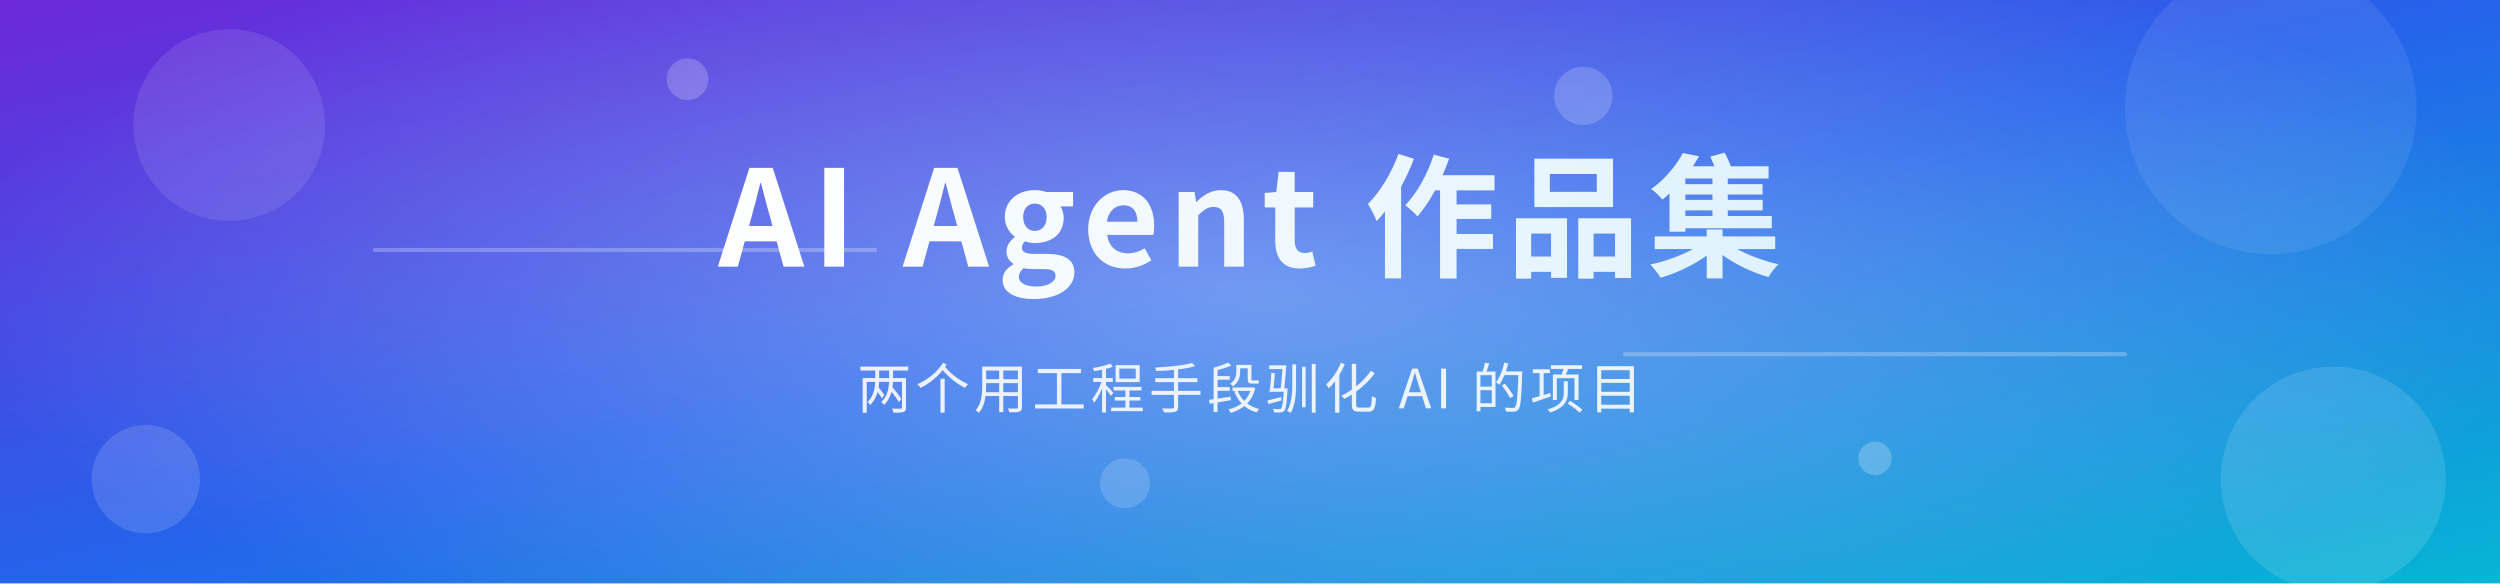
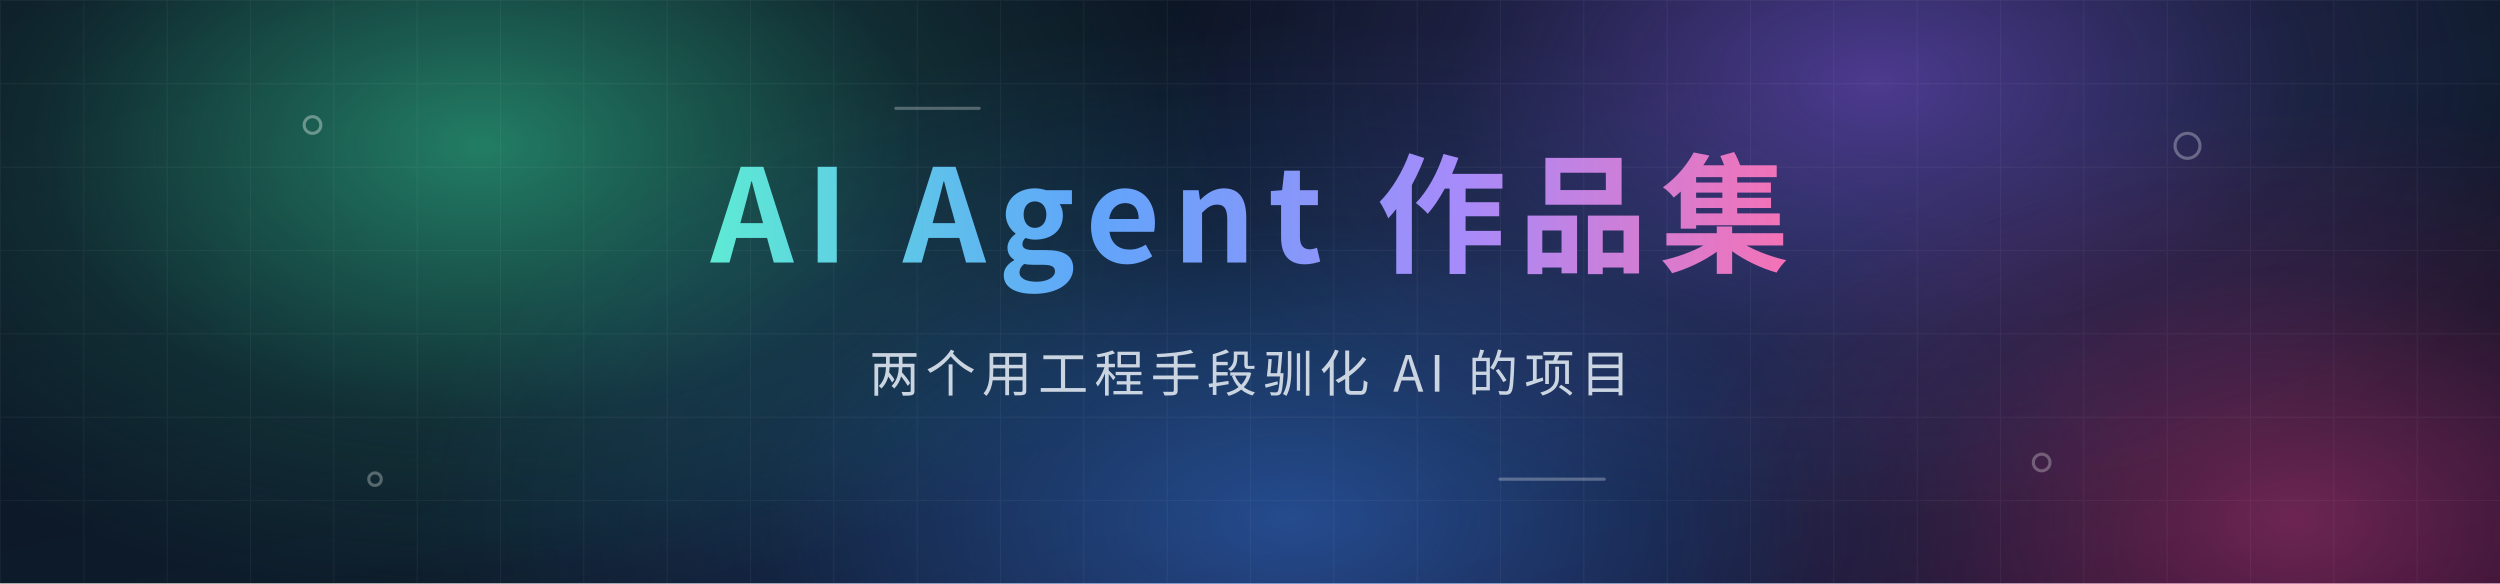
<svg xmlns="http://www.w3.org/2000/svg" width="1200" height="280" viewBox="0 0 1200 280" role="img" aria-label="AI Agent 作品集 — 两个用工程手段驯化 AI 的项目">
  <defs>
-     <linearGradient id="bg" x1="0%" y1="0%" x2="100%" y2="100%">
-       <stop offset="0%" stop-color="#6d28d9" />
-       <stop offset="50%" stop-color="#2563eb" />
-       <stop offset="100%" stop-color="#06b6d4" />
+     <linearGradient id="base" x1="0%" y1="0%" x2="100%" y2="100%">
+       <stop offset="0%" stop-color="#0b1020" />
+       <stop offset="55%" stop-color="#0d1b2a" />
+       <stop offset="100%" stop-color="#12081f" />
    </linearGradient>
-     <linearGradient id="title" x1="0%" y1="0%" x2="100%" y2="0%">
-       <stop offset="0%" stop-color="#ffffff" />
-       <stop offset="100%" stop-color="#e0f2fe" />
+     <radialGradient id="aurora1" cx="50%" cy="50%" r="50%">
+       <stop offset="0%" stop-color="#34d399" stop-opacity="0.55" />
+       <stop offset="60%" stop-color="#34d399" stop-opacity="0.12" />
+       <stop offset="100%" stop-color="#34d399" stop-opacity="0" />
+     </radialGradient>
+     <radialGradient id="aurora2" cx="50%" cy="50%" r="50%">
+       <stop offset="0%" stop-color="#3b82f6" stop-opacity="0.50" />
+       <stop offset="60%" stop-color="#3b82f6" stop-opacity="0.12" />
+       <stop offset="100%" stop-color="#3b82f6" stop-opacity="0" />
+     </radialGradient>
+     <radialGradient id="aurora3" cx="50%" cy="50%" r="50%">
+       <stop offset="0%" stop-color="#8b5cf6" stop-opacity="0.50" />
+       <stop offset="60%" stop-color="#8b5cf6" stop-opacity="0.12" />
+       <stop offset="100%" stop-color="#8b5cf6" stop-opacity="0" />
+     </radialGradient>
+     <radialGradient id="aurora4" cx="50%" cy="50%" r="50%">
+       <stop offset="0%" stop-color="#ec4899" stop-opacity="0.42" />
+       <stop offset="60%" stop-color="#ec4899" stop-opacity="0.10" />
+       <stop offset="100%" stop-color="#ec4899" stop-opacity="0" />
+     </radialGradient>
+     <linearGradient id="titleGrad" x1="0%" y1="0%" x2="100%" y2="0%">
+       <stop offset="0%" stop-color="#5eead4" />
+       <stop offset="35%" stop-color="#60a5fa" />
+       <stop offset="70%" stop-color="#a78bfa" />
+       <stop offset="100%" stop-color="#f472b6" />
    </linearGradient>
-     <radialGradient id="glow" cx="50%" cy="50%" r="50%">
-       <stop offset="0%" stop-color="#ffffff" stop-opacity="0.35" />
-       <stop offset="100%" stop-color="#ffffff" stop-opacity="0" />
-     </radialGradient>
+     <pattern id="grid" width="40" height="40" patternUnits="userSpaceOnUse">
+       <path d="M 40 0 L 0 0 0 40" fill="none" stroke="#ffffff" stroke-opacity="0.045" stroke-width="1" />
+     </pattern>
  </defs>
-   <rect width="1200" height="280" fill="url(#bg)" />
-   <ellipse cx="600" cy="140" rx="620" ry="200" fill="url(#glow)" />
-   <circle cx="110" cy="60" r="46" fill="#ffffff" opacity="0.10" />
-   <circle cx="1090" cy="52" r="70" fill="#ffffff" opacity="0.08" />
-   <circle cx="1120" cy="230" r="54" fill="#ffffff" opacity="0.12" />
-   <circle cx="70" cy="230" r="26" fill="#ffffff" opacity="0.14" />
-   <circle cx="330" cy="38" r="10" fill="#ffffff" opacity="0.20" />
-   <circle cx="760" cy="46" r="14" fill="#ffffff" opacity="0.18" />
-   <circle cx="540" cy="232" r="12" fill="#ffffff" opacity="0.16" />
-   <circle cx="900" cy="220" r="8" fill="#ffffff" opacity="0.22" />
-   <line x1="180" y1="120" x2="420" y2="120" stroke="#ffffff" stroke-opacity="0.25" stroke-width="2" stroke-linecap="round" />
-   <line x1="780" y1="170" x2="1020" y2="170" stroke="#ffffff" stroke-opacity="0.25" stroke-width="2" stroke-linecap="round" />
-   <text x="600" y="128" text-anchor="middle" font-family="system-ui, -apple-system, 'PingFang SC', 'Hiragino Sans GB', 'Microsoft YaHei', 'Noto Sans CJK SC', sans-serif" font-size="64" font-weight="700" fill="url(#title)" letter-spacing="4">AI Agent 作品集</text>
-   <text x="600" y="196" text-anchor="middle" font-family="system-ui, -apple-system, 'PingFang SC', 'Hiragino Sans GB', 'Microsoft YaHei', 'Noto Sans CJK SC', sans-serif" font-size="26" font-weight="400" fill="#ffffff" fill-opacity="0.88" letter-spacing="2">两个用工程手段驯化 AI 的项目</text>
+   <rect width="1200" height="280" fill="url(#base)" />
+   <ellipse cx="230" cy="70" rx="360" ry="220" fill="url(#aurora1)" />
+   <ellipse cx="620" cy="250" rx="420" ry="240" fill="url(#aurora2)" />
+   <ellipse cx="900" cy="40" rx="340" ry="210" fill="url(#aurora3)" />
+   <ellipse cx="1100" cy="250" rx="300" ry="200" fill="url(#aurora4)" />
+   <rect width="1200" height="280" fill="url(#grid)" />
+   <g stroke="#ffffff" stroke-linecap="round">
+     <circle cx="150" cy="60" r="4" stroke-opacity="0.35" fill="none" stroke-width="1.5" />
+     <circle cx="1050" cy="70" r="6" stroke-opacity="0.30" fill="none" stroke-width="1.5" />
+     <circle cx="180" cy="230" r="3" stroke-opacity="0.30" fill="none" stroke-width="1.5" />
+     <circle cx="980" cy="222" r="4" stroke-opacity="0.28" fill="none" stroke-width="1.5" />
+     <line x1="430" y1="52" x2="470" y2="52" stroke-opacity="0.28" stroke-width="1.5" />
+     <line x1="720" y1="230" x2="770" y2="230" stroke-opacity="0.28" stroke-width="1.5" />
+   </g>
+   <text x="600" y="126" text-anchor="middle" font-family="system-ui, -apple-system, 'PingFang SC', 'Hiragino Sans GB', 'Microsoft YaHei', 'Noto Sans CJK SC', sans-serif" font-size="62" font-weight="700" fill="url(#titleGrad)" letter-spacing="6">AI Agent 作品集</text>
+   <text x="600" y="188" text-anchor="middle" font-family="system-ui, -apple-system, 'PingFang SC', 'Hiragino Sans GB', 'Microsoft YaHei', 'Noto Sans CJK SC', sans-serif" font-size="24" font-weight="400" fill="#cbd5e1" letter-spacing="3">两个用工程手段驯化 AI 的项目</text>
</svg>
